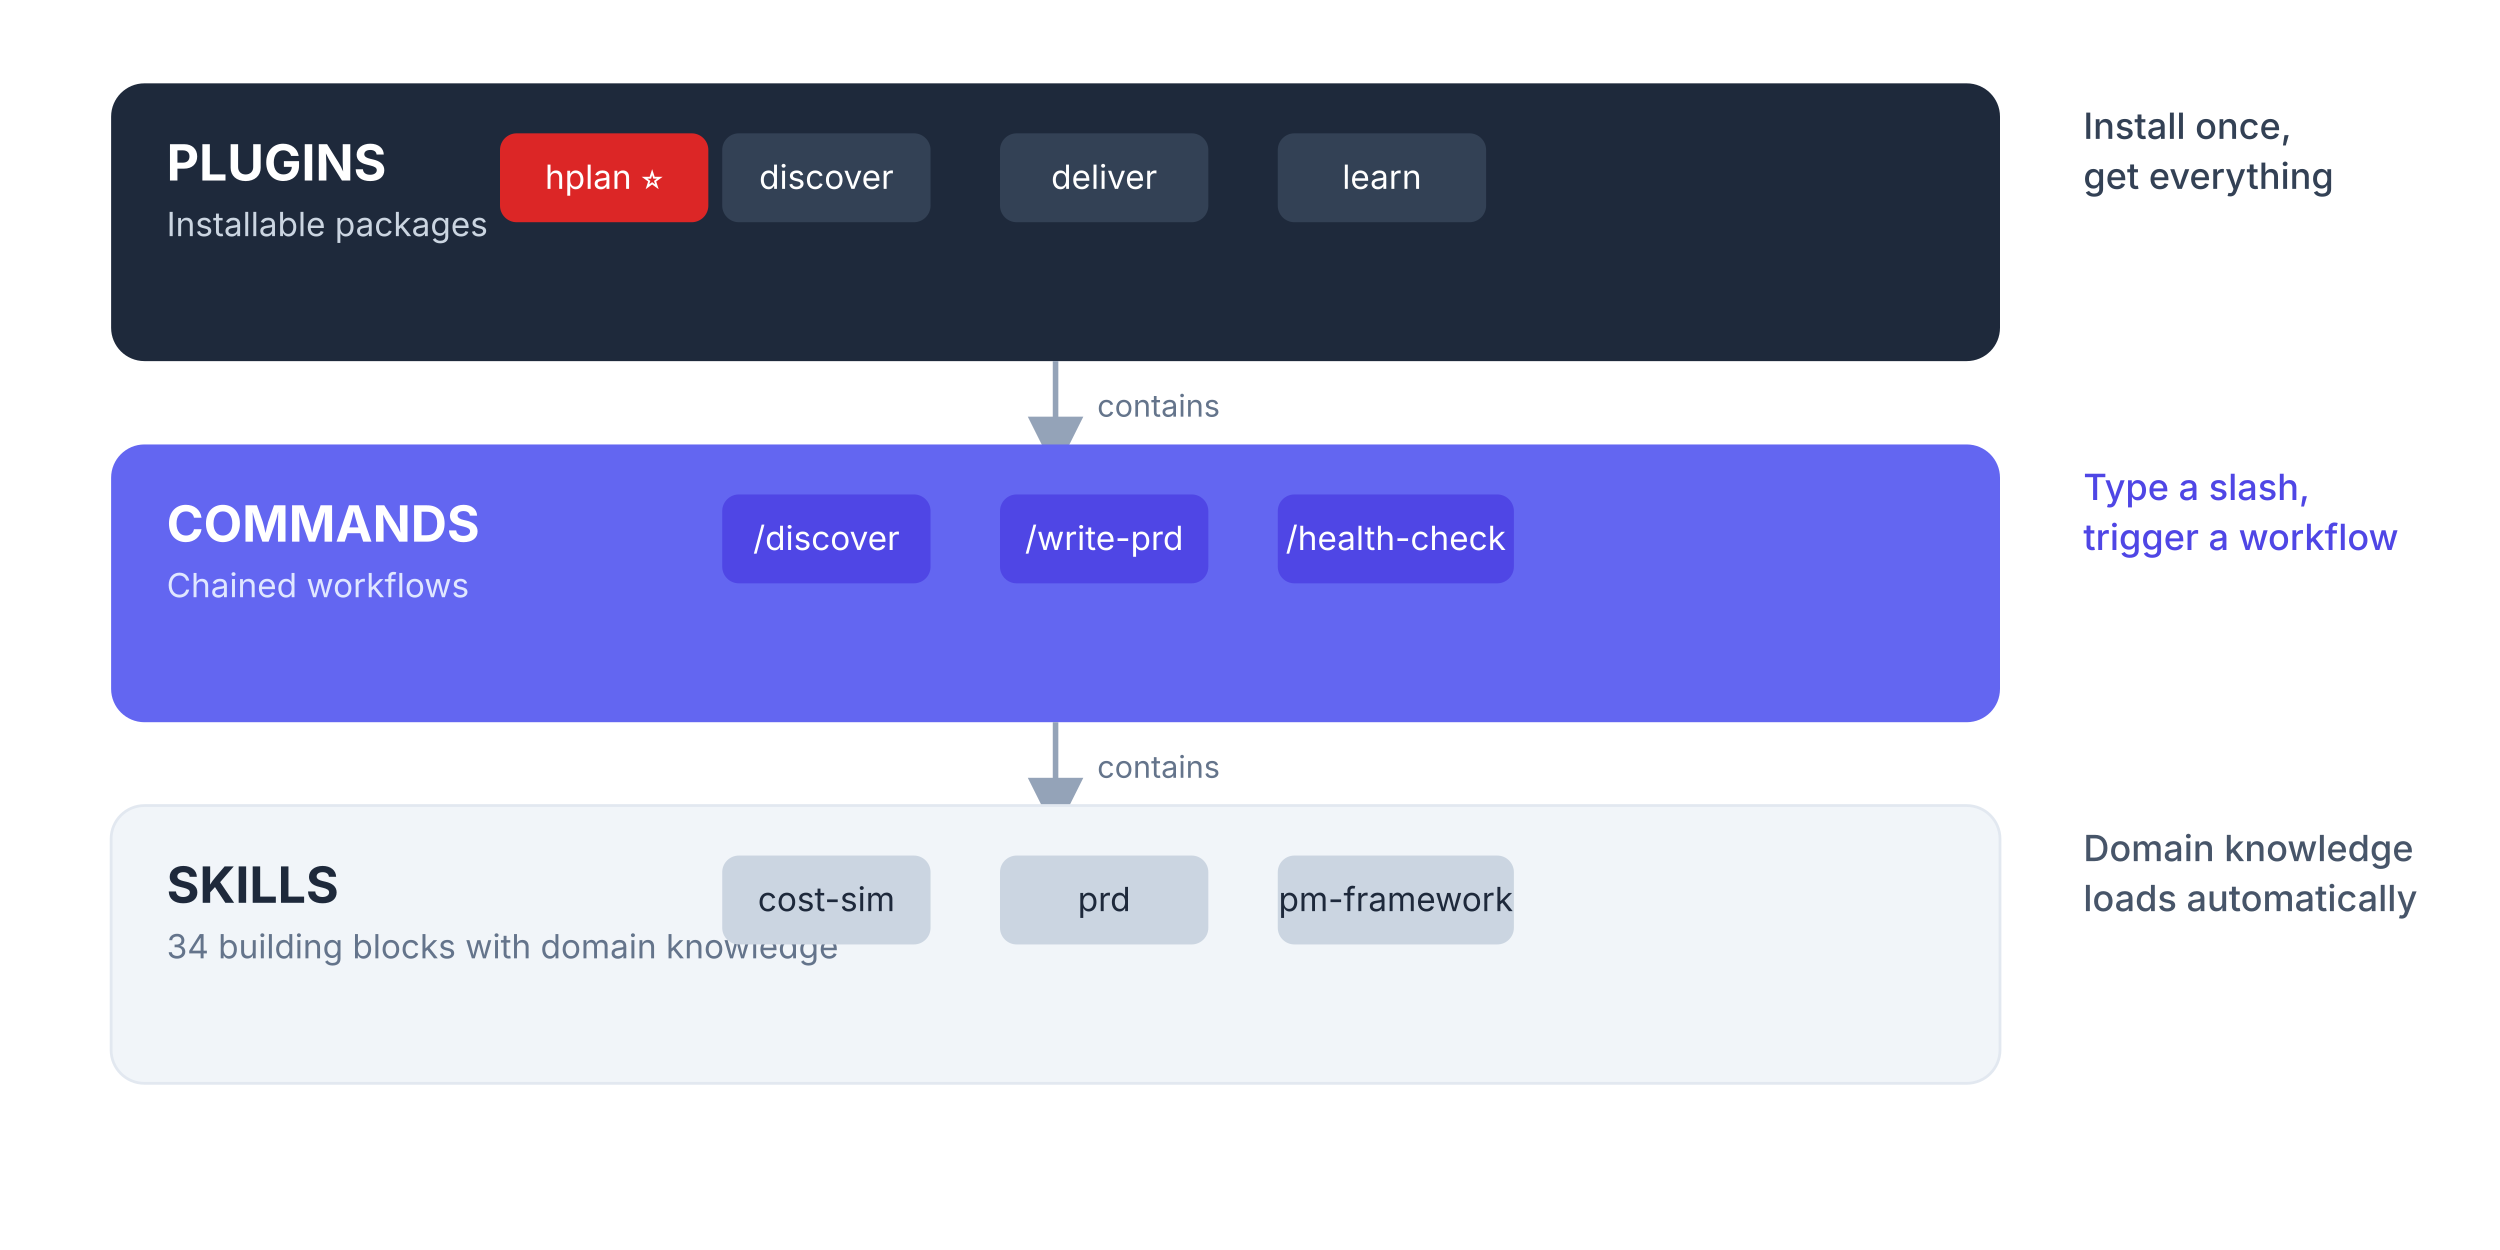
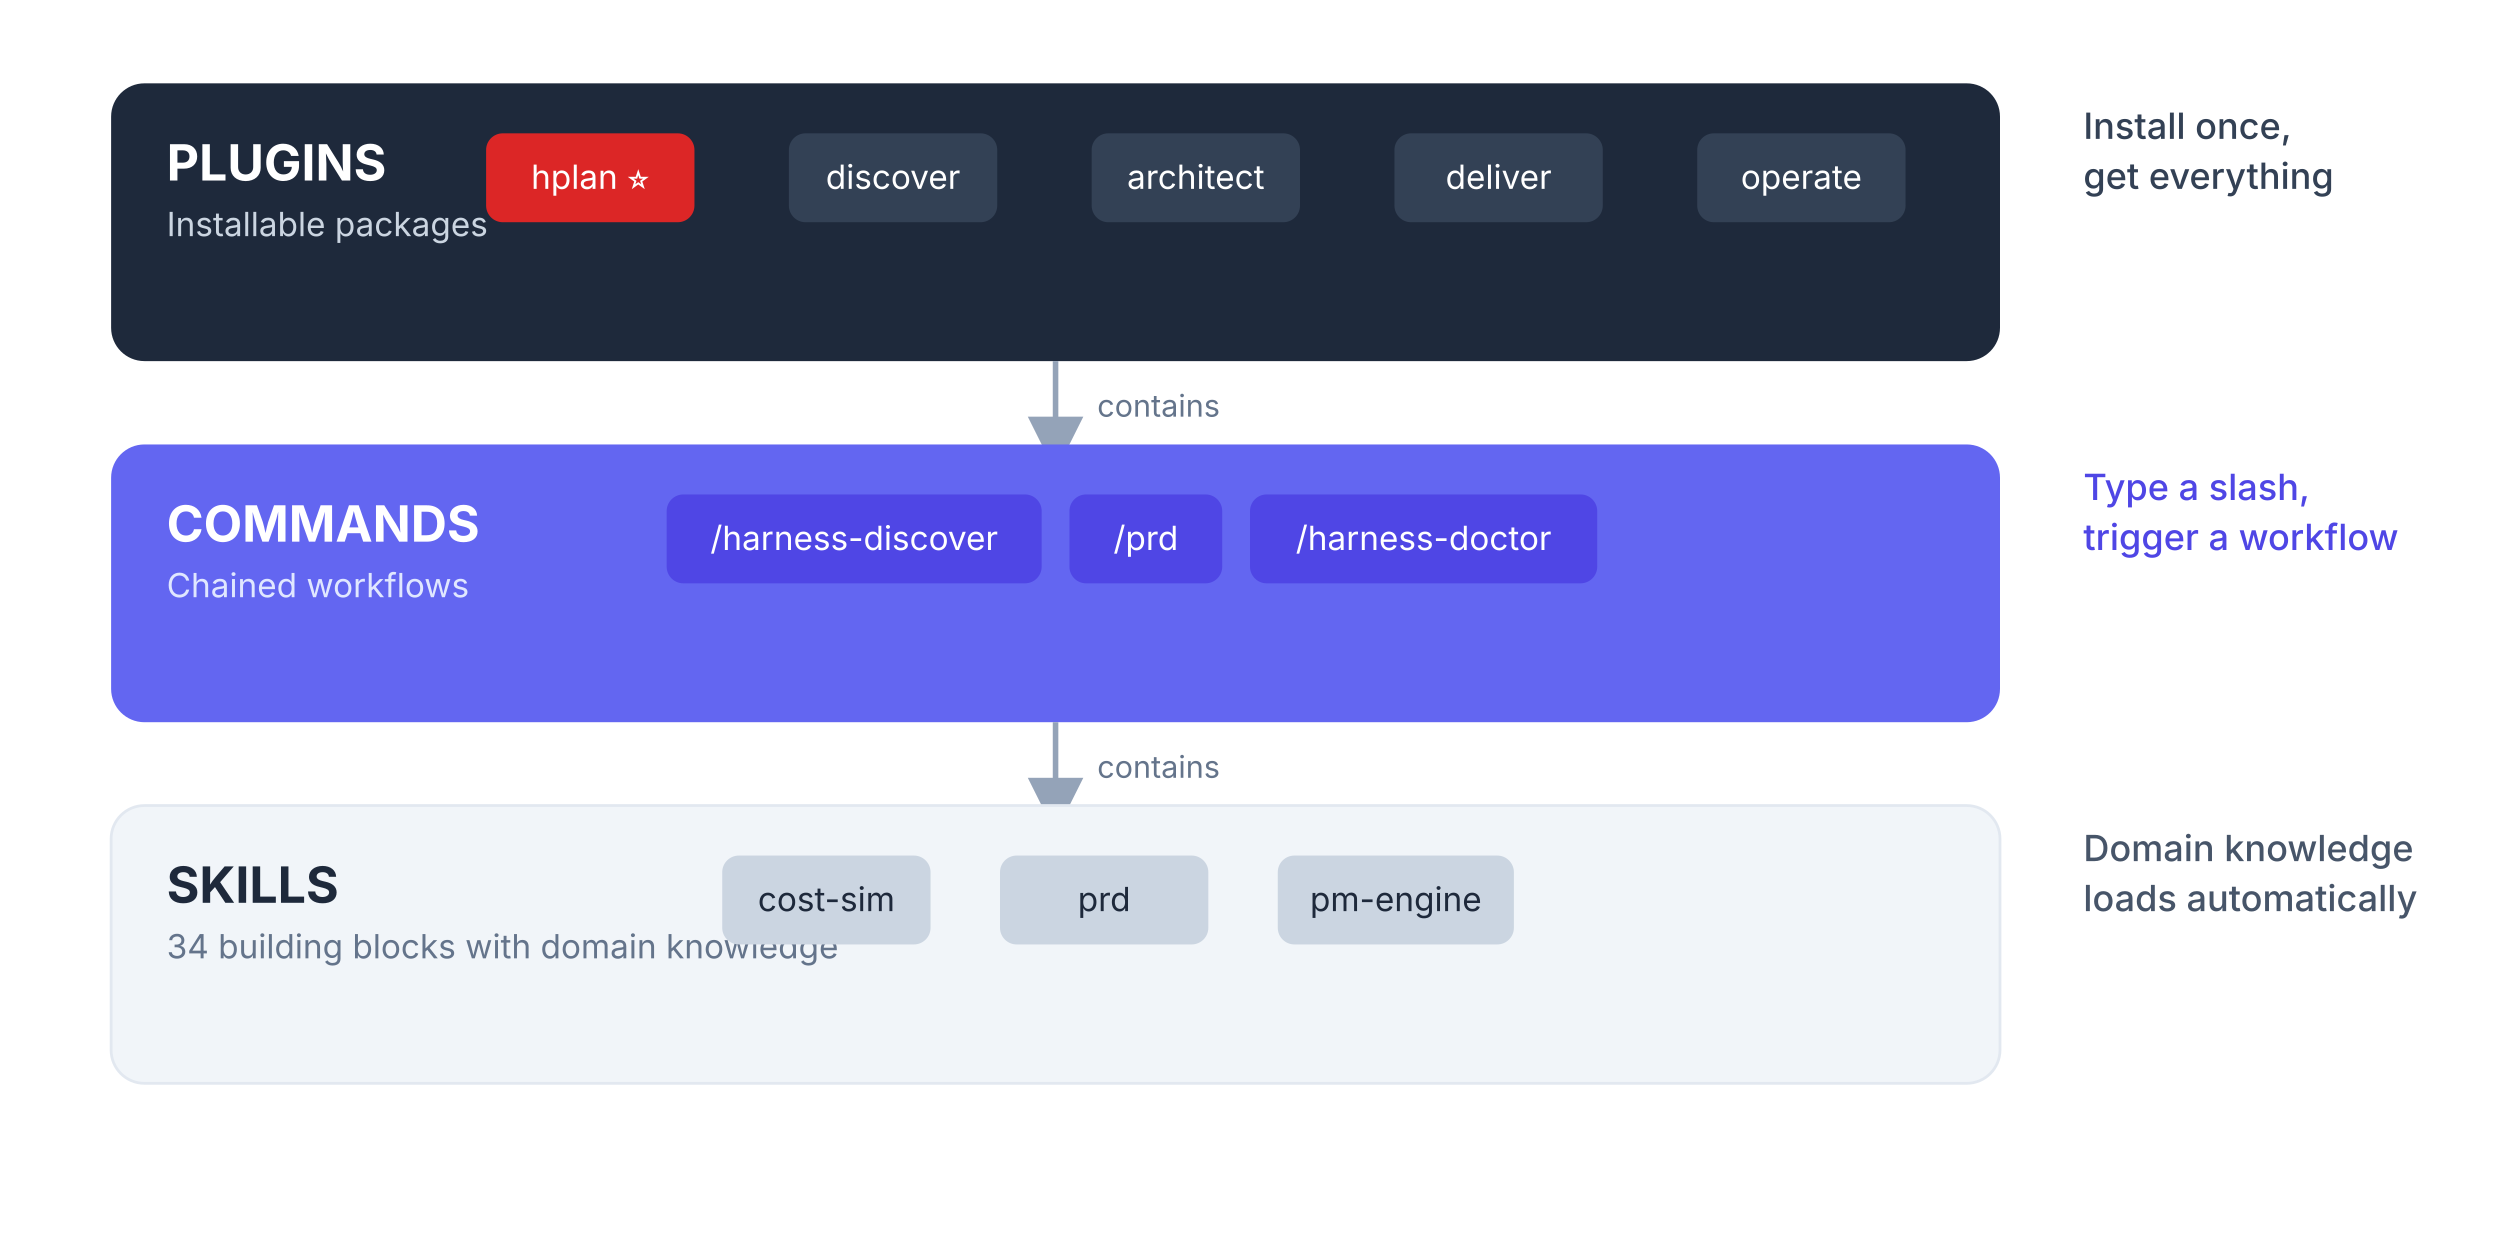
<svg xmlns="http://www.w3.org/2000/svg" viewBox="0 0 900 450">
  <rect width="900" height="450" fill="#FFFFFF" />
  <g>
    <rect x="40" y="30" width="680" height="100" rx="12" fill="#1E293B" />
    <text x="60" y="65" font-family="system-ui, -apple-system, sans-serif" font-size="18" font-weight="700" fill="#FFFFFF">PLUGINS</text>
    <text x="60" y="85" font-family="system-ui, -apple-system, sans-serif" font-size="12" fill="#CBD5E1">Installable packages</text>
    <g>
-       <rect x="180" y="48" width="75" height="32" rx="6" fill="#DC2626" />
-       <text x="217.5" y="68" font-family="system-ui, -apple-system, sans-serif" font-size="12" fill="#FFFFFF" text-anchor="middle">hplan ⭐</text>
-       <rect x="260" y="48" width="75" height="32" rx="6" fill="#334155" />
-       <text x="297.5" y="68" font-family="system-ui, -apple-system, sans-serif" font-size="12" fill="#FFFFFF" text-anchor="middle">discover</text>
-       <rect x="360" y="48" width="75" height="32" rx="6" fill="#334155" />
-       <text x="397.5" y="68" font-family="system-ui, -apple-system, sans-serif" font-size="12" fill="#FFFFFF" text-anchor="middle">deliver</text>
-       <rect x="460" y="48" width="75" height="32" rx="6" fill="#334155" />
-       <text x="497.5" y="68" font-family="system-ui, -apple-system, sans-serif" font-size="12" fill="#FFFFFF" text-anchor="middle">learn</text>
+       <rect x="175" y="48" width="75" height="32" rx="6" fill="#DC2626" />
+       <text x="212.5" y="68" font-family="system-ui, -apple-system, sans-serif" font-size="12" fill="#FFFFFF" text-anchor="middle">hplan ⭐</text>
+       <rect x="284" y="48" width="75" height="32" rx="6" fill="#334155" />
+       <text x="321.5" y="68" font-family="system-ui, -apple-system, sans-serif" font-size="12" fill="#FFFFFF" text-anchor="middle">discover</text>
+       <rect x="393" y="48" width="75" height="32" rx="6" fill="#334155" />
+       <text x="430.5" y="68" font-family="system-ui, -apple-system, sans-serif" font-size="12" fill="#FFFFFF" text-anchor="middle">architect</text>
+       <rect x="502" y="48" width="75" height="32" rx="6" fill="#334155" />
+       <text x="539.5" y="68" font-family="system-ui, -apple-system, sans-serif" font-size="12" fill="#FFFFFF" text-anchor="middle">deliver</text>
+       <rect x="611" y="48" width="75" height="32" rx="6" fill="#334155" />
+       <text x="648.5" y="68" font-family="system-ui, -apple-system, sans-serif" font-size="12" fill="#FFFFFF" text-anchor="middle">operate</text>
    </g>
    <text x="750" y="50" font-family="system-ui, -apple-system, sans-serif" font-size="13" font-weight="500" fill="#334155">Install once,</text>
    <text x="750" y="68" font-family="system-ui, -apple-system, sans-serif" font-size="13" font-weight="500" fill="#334155">get everything</text>
  </g>
  <g>
    <defs>
      <marker id="arrowhead1" markerWidth="10" markerHeight="10" refX="5" refY="5" orient="auto">
        <polygon points="0 0, 10 5, 0 10" fill="#94A3B8" />
      </marker>
    </defs>
    <line x1="380" y1="130" x2="380" y2="160" stroke="#94A3B8" stroke-width="2" marker-end="url(#arrowhead1)" />
    <text x="395" y="150" font-family="system-ui, -apple-system, sans-serif" font-size="11" fill="#64748B">contains</text>
  </g>
  <g>
    <rect x="40" y="160" width="680" height="100" rx="12" fill="#6366F1" />
    <text x="60" y="195" font-family="system-ui, -apple-system, sans-serif" font-size="18" font-weight="700" fill="#FFFFFF">COMMANDS</text>
    <text x="60" y="215" font-family="system-ui, -apple-system, sans-serif" font-size="12" fill="#E0E7FF">Chained workflows</text>
    <g>
-       <rect x="260" y="178" width="75" height="32" rx="6" fill="#4F46E5" />
-       <text x="297.5" y="198" font-family="system-ui, -apple-system, sans-serif" font-size="12" fill="#FFFFFF" text-anchor="middle">/discover</text>
-       <rect x="360" y="178" width="75" height="32" rx="6" fill="#4F46E5" />
-       <text x="397.5" y="198" font-family="system-ui, -apple-system, sans-serif" font-size="12" fill="#FFFFFF" text-anchor="middle">/write-prd</text>
-       <rect x="460" y="178" width="85" height="32" rx="6" fill="#4F46E5" />
-       <text x="502.5" y="198" font-family="system-ui, -apple-system, sans-serif" font-size="12" fill="#FFFFFF" text-anchor="middle">/health-check</text>
+       <rect x="240" y="178" width="135" height="32" rx="6" fill="#4F46E5" />
+       <text x="307.5" y="198" font-family="system-ui, -apple-system, sans-serif" font-size="12" fill="#FFFFFF" text-anchor="middle">/harness-discover</text>
+       <rect x="385" y="178" width="55" height="32" rx="6" fill="#4F46E5" />
+       <text x="412.5" y="198" font-family="system-ui, -apple-system, sans-serif" font-size="12" fill="#FFFFFF" text-anchor="middle">/prd</text>
+       <rect x="450" y="178" width="125" height="32" rx="6" fill="#4F46E5" />
+       <text x="512.5" y="198" font-family="system-ui, -apple-system, sans-serif" font-size="12" fill="#FFFFFF" text-anchor="middle">/harness-doctor</text>
    </g>
    <text x="750" y="180" font-family="system-ui, -apple-system, sans-serif" font-size="13" font-weight="500" fill="#4F46E5">Type a slash,</text>
    <text x="750" y="198" font-family="system-ui, -apple-system, sans-serif" font-size="13" font-weight="500" fill="#4F46E5">trigger a workflow</text>
  </g>
  <g>
    <defs>
      <marker id="arrowhead2" markerWidth="10" markerHeight="10" refX="5" refY="5" orient="auto">
        <polygon points="0 0, 10 5, 0 10" fill="#94A3B8" />
      </marker>
    </defs>
    <line x1="380" y1="260" x2="380" y2="290" stroke="#94A3B8" stroke-width="2" marker-end="url(#arrowhead2)" />
    <text x="395" y="280" font-family="system-ui, -apple-system, sans-serif" font-size="11" fill="#64748B">contains</text>
  </g>
  <g>
    <rect x="40" y="290" width="680" height="100" rx="12" fill="#F1F5F9" stroke="#E2E8F0" stroke-width="1" />
    <text x="60" y="325" font-family="system-ui, -apple-system, sans-serif" font-size="18" font-weight="700" fill="#1E293B">SKILLS</text>
    <text x="60" y="345" font-family="system-ui, -apple-system, sans-serif" font-size="12" fill="#64748B">34 building blocks with domain knowledge</text>
    <g>
      <rect x="260" y="308" width="75" height="32" rx="6" fill="#CBD5E1" />
      <text x="297.5" y="328" font-family="system-ui, -apple-system, sans-serif" font-size="12" fill="#1E293B" text-anchor="middle">cost-sim</text>
      <rect x="360" y="308" width="75" height="32" rx="6" fill="#CBD5E1" />
      <text x="397.5" y="328" font-family="system-ui, -apple-system, sans-serif" font-size="12" fill="#1E293B" text-anchor="middle">prd</text>
      <rect x="460" y="308" width="85" height="32" rx="6" fill="#CBD5E1" />
-       <text x="502.5" y="328" font-family="system-ui, -apple-system, sans-serif" font-size="12" fill="#1E293B" text-anchor="middle">pm-framework</text>
+       <text x="502.5" y="328" font-family="system-ui, -apple-system, sans-serif" font-size="12" fill="#1E293B" text-anchor="middle">pm-engine</text>
    </g>
    <text x="750" y="310" font-family="system-ui, -apple-system, sans-serif" font-size="13" font-weight="500" fill="#475569">Domain knowledge</text>
    <text x="750" y="328" font-family="system-ui, -apple-system, sans-serif" font-size="13" font-weight="500" fill="#475569">loads automatically</text>
  </g>
</svg>
